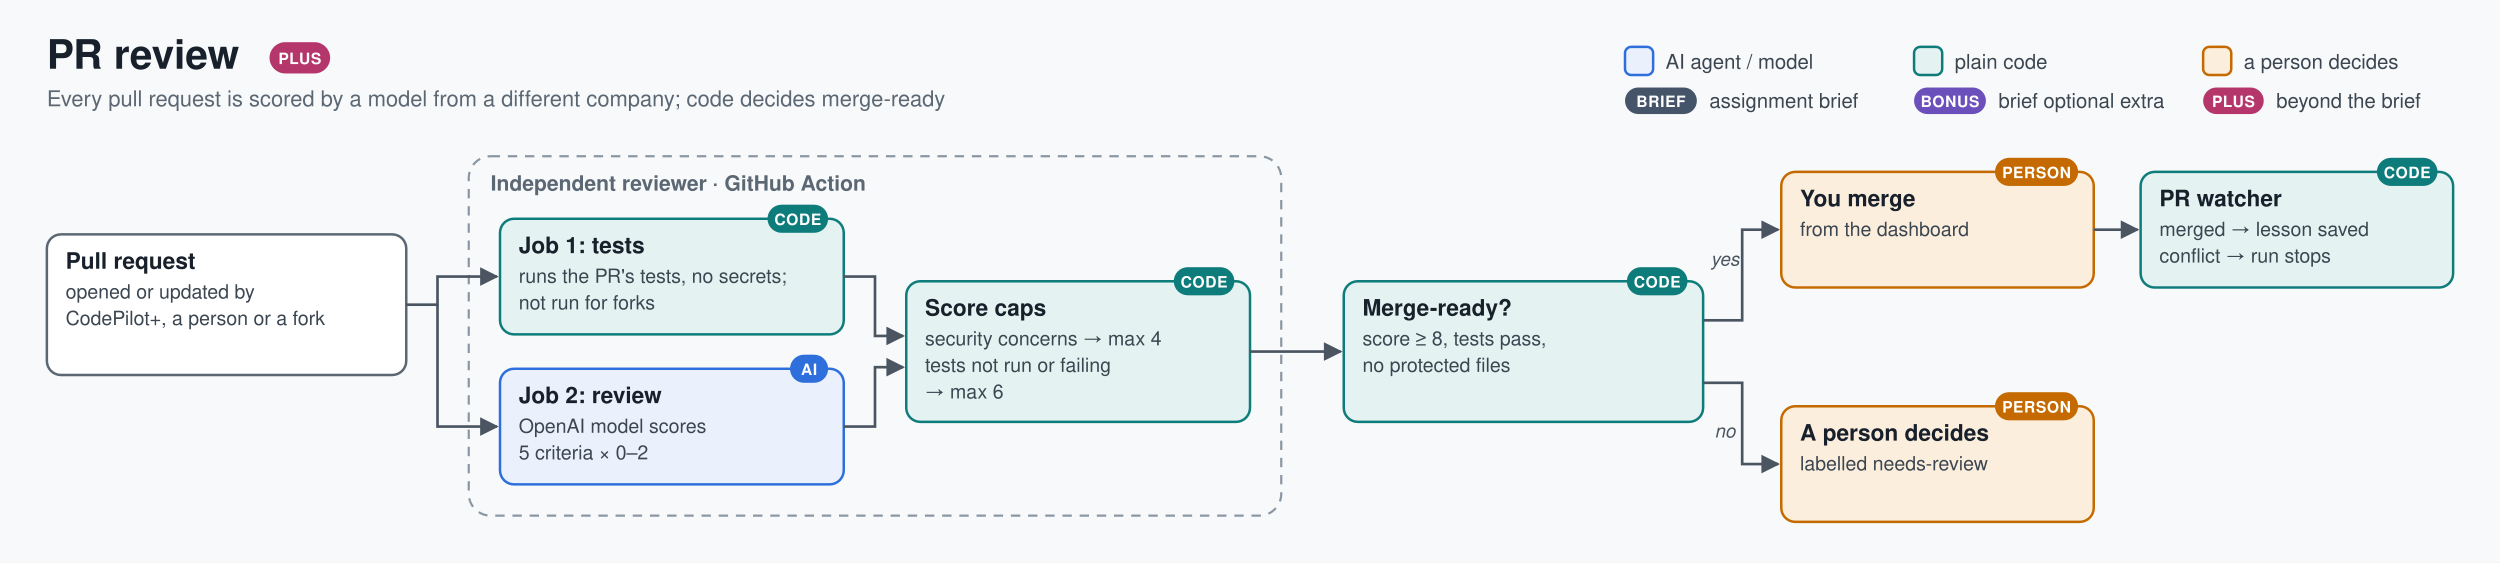
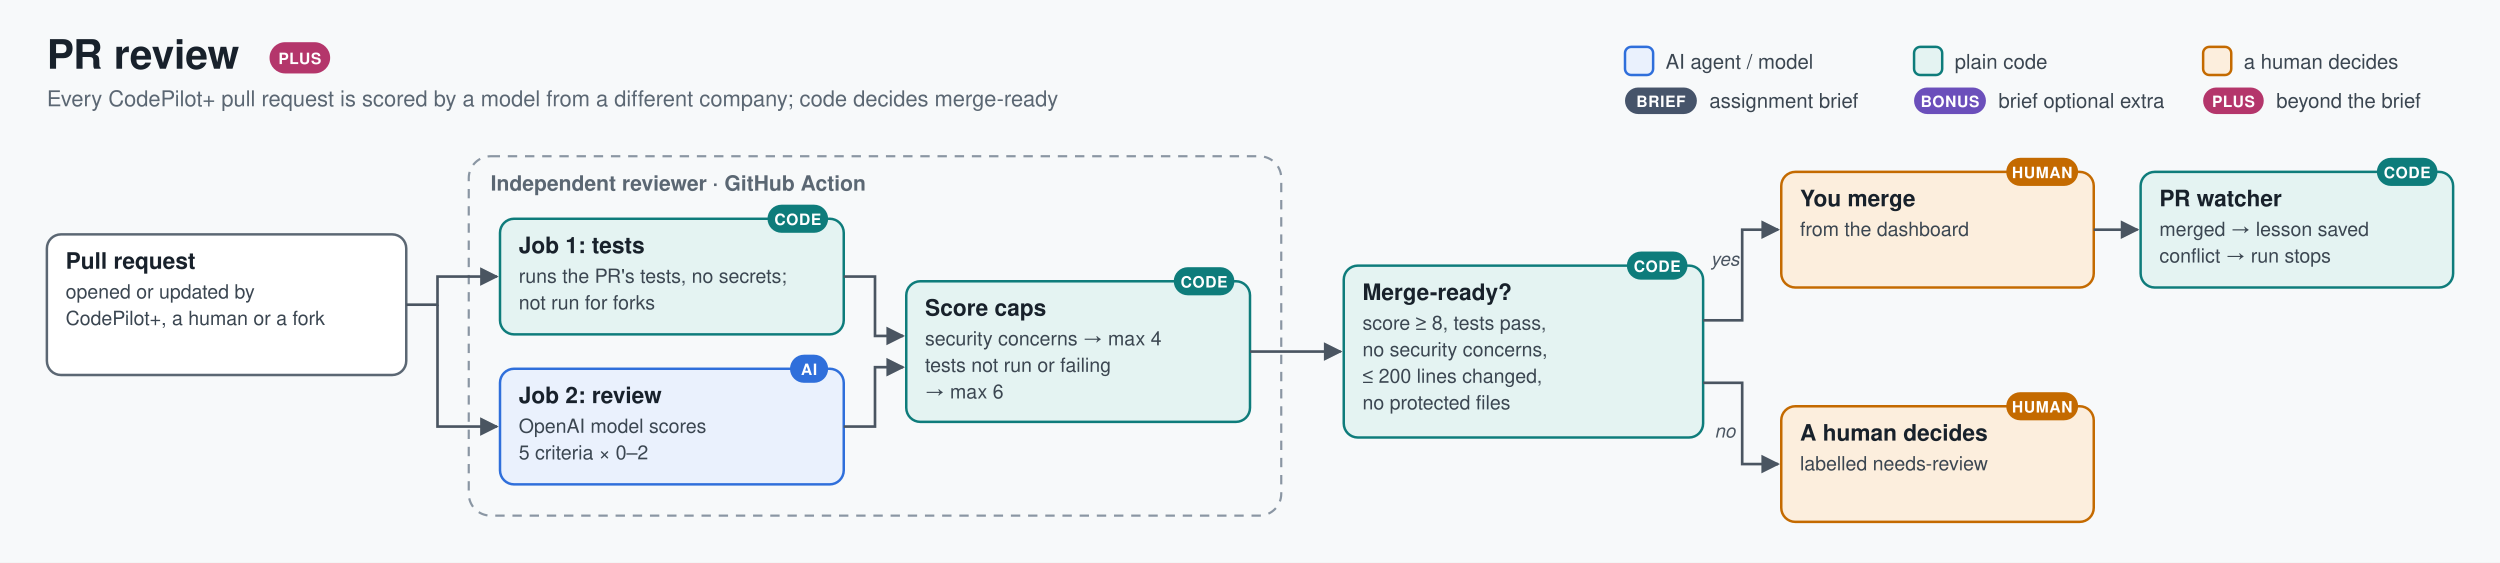
<svg xmlns="http://www.w3.org/2000/svg" viewBox="0 0 1600 360" width="1600" height="360" font-family="-apple-system, 'Segoe UI', Helvetica, Arial, sans-serif">
  <defs>
    <marker id="ah" viewBox="0 0 10 10" refX="9" refY="5" markerWidth="7" markerHeight="7" orient="auto-start-reverse">
      <path d="M0,0 L10,5 L0,10 z" fill="#4A5561" />
    </marker>
    <style>
.h1{font-size:26px;font-weight:700;fill:#18212B} .sub{font-size:14px;fill:#5B6773}
.t{font-size:14.5px;font-weight:650;fill:#18212B} .s{font-size:12.5px;fill:#3B4651}
.f{font-size:13.5px;font-weight:650;fill:#5B6773} .tag{font-size:10px;font-weight:700;fill:#fff;letter-spacing:.04em}
.al{font-size:12px;fill:#4A5561;font-style:italic} .lg{font-size:13px;fill:#3B4651}
</style>
  </defs>
  <rect width="1600" height="360" fill="#F7F9FA" />
  <text x="30" y="44" class="h1">PR review</text>
  <rect x="172.5" y="27" width="38.8" height="20" rx="10" fill="#B4366B" />
  <text x="191.9" y="41" class="tag" text-anchor="middle">PLUS</text>
-   <text x="30" y="68" class="sub">Every pull request is scored by a model from a different company; code decides merge-ready</text>
+   <text x="30" y="68" class="sub">Every CodePilot+ pull request is scored by a model from a different company; code decides merge-ready</text>
  <rect x="1040" y="30" width="18" height="18" rx="4" fill="#EAF1FD" stroke="#2F6FDB" stroke-width="1.6" />
  <text x="1066" y="44" class="lg">AI agent / model</text>
  <rect x="1225" y="30" width="18" height="18" rx="4" fill="#E4F3F2" stroke="#0E7C7B" stroke-width="1.6" />
  <text x="1251" y="44" class="lg">plain code</text>
  <rect x="1410" y="30" width="18" height="18" rx="4" fill="#FCEEDD" stroke="#C46A00" stroke-width="1.6" />
-   <text x="1436" y="44" class="lg">a person decides</text>
+   <text x="1436" y="44" class="lg">a human decides</text>
  <rect x="1040" y="56" width="46.0" height="17" rx="8.5" fill="#46546A" />
  <text x="1063.0" y="68.5" class="tag" text-anchor="middle">BRIEF</text>
  <text x="1094.0" y="69" class="lg">assignment brief</text>
  <rect x="1225" y="56" width="46.0" height="17" rx="8.5" fill="#6B4FBB" />
  <text x="1248.0" y="68.5" class="tag" text-anchor="middle">BONUS</text>
  <text x="1279.0" y="69" class="lg">brief optional extra</text>
  <rect x="1410" y="56" width="38.8" height="17" rx="8.5" fill="#B4366B" />
  <text x="1429.4" y="68.5" class="tag" text-anchor="middle">PLUS</text>
  <text x="1456.8" y="69" class="lg">beyond the brief</text>
  <rect x="30" y="150" width="230" height="90" rx="9" fill="#FFFFFF" stroke="#5B6773" stroke-width="1.6" />
  <text x="42" y="172" class="t">Pull request</text>
  <text x="42" y="191" class="s">opened or updated by</text>
-   <text x="42" y="208" class="s">CodePilot+, a person or a fork</text>
+   <text x="42" y="208" class="s">CodePilot+, a human or a fork</text>
  <rect x="300" y="100" width="520" height="230" rx="14" fill="none" stroke="#8A96A3" stroke-width="1.4" stroke-dasharray="6 5" />
  <text x="314" y="122" class="f">Independent reviewer · GitHub Action</text>
  <rect x="320" y="140" width="220" height="74" rx="9" fill="#E4F3F2" stroke="#0E7C7B" stroke-width="1.6" />
  <text x="332" y="162" class="t">Job 1: tests</text>
  <rect x="491.2" y="131" width="38.8" height="18" rx="9" fill="#0E7C7B" />
  <text x="510.6" y="144" class="tag" text-anchor="middle">CODE</text>
  <text x="332" y="181" class="s">runs the PR's tests, no secrets;</text>
  <text x="332" y="198" class="s">not run for forks</text>
  <rect x="320" y="236" width="220" height="74" rx="9" fill="#EAF1FD" stroke="#2F6FDB" stroke-width="1.6" />
  <text x="332" y="258" class="t">Job 2: review</text>
  <rect x="505.6" y="227" width="24.4" height="18" rx="9" fill="#2F6FDB" />
  <text x="517.8" y="240" class="tag" text-anchor="middle">AI</text>
  <text x="332" y="277" class="s">OpenAI model scores</text>
  <text x="332" y="294" class="s">5 criteria × 0–2</text>
  <rect x="580" y="180" width="220" height="90" rx="9" fill="#E4F3F2" stroke="#0E7C7B" stroke-width="1.6" />
  <text x="592" y="202" class="t">Score caps</text>
  <rect x="751.2" y="171" width="38.8" height="18" rx="9" fill="#0E7C7B" />
  <text x="770.6" y="184" class="tag" text-anchor="middle">CODE</text>
  <text x="592" y="221" class="s">security concerns → max 4</text>
  <text x="592" y="238" class="s">tests not run or failing</text>
  <text x="592" y="255" class="s">→ max 6</text>
  <path d="M 260,195 L 280,195 L 280,177 L 318,177" fill="none" stroke="#4A5561" stroke-width="1.7" marker-end="url(#ah)" />
  <path d="M 280,195 L 280,273 L 318,273" fill="none" stroke="#4A5561" stroke-width="1.7" marker-end="url(#ah)" />
  <path d="M 540,177 L 560,177 L 560,215 L 578,215" fill="none" stroke="#4A5561" stroke-width="1.7" marker-end="url(#ah)" />
  <path d="M 540,273 L 560,273 L 560,235 L 578,235" fill="none" stroke="#4A5561" stroke-width="1.7" marker-end="url(#ah)" />
-   <rect x="860" y="180" width="230" height="90" rx="9" fill="#E4F3F2" stroke="#0E7C7B" stroke-width="1.6" />
-   <text x="872" y="202" class="t">Merge-ready?</text>
-   <rect x="1041.2" y="171" width="38.8" height="18" rx="9" fill="#0E7C7B" />
-   <text x="1060.6" y="184" class="tag" text-anchor="middle">CODE</text>
-   <text x="872" y="221" class="s">score ≥ 8, tests pass,</text>
-   <text x="872" y="238" class="s">no protected files</text>
+   <rect x="860" y="170" width="230" height="110" rx="9" fill="#E4F3F2" stroke="#0E7C7B" stroke-width="1.6" />
+   <text x="872" y="192" class="t">Merge-ready?</text>
+   <rect x="1041.2" y="161" width="38.8" height="18" rx="9" fill="#0E7C7B" />
+   <text x="1060.6" y="174" class="tag" text-anchor="middle">CODE</text>
+   <text x="872" y="211" class="s">score ≥ 8, tests pass,</text>
+   <text x="872" y="228" class="s">no security concerns,</text>
+   <text x="872" y="245" class="s">≤ 200 lines changed,</text>
+   <text x="872" y="262" class="s">no protected files</text>
  <path d="M 800,225 L 858,225" fill="none" stroke="#4A5561" stroke-width="1.7" marker-end="url(#ah)" />
  <rect x="1140" y="110" width="200" height="74" rx="9" fill="#FCEEDD" stroke="#C46A00" stroke-width="1.6" />
  <text x="1152" y="132" class="t">You merge</text>
-   <rect x="1276.8" y="101" width="53.2" height="18" rx="9" fill="#C46A00" />
-   <text x="1303.4" y="114" class="tag" text-anchor="middle">PERSON</text>
+   <rect x="1284.0" y="101" width="46.0" height="18" rx="9" fill="#C46A00" />
+   <text x="1307.0" y="114" class="tag" text-anchor="middle">HUMAN</text>
  <text x="1152" y="151" class="s">from the dashboard</text>
  <rect x="1370" y="110" width="200" height="74" rx="9" fill="#E4F3F2" stroke="#0E7C7B" stroke-width="1.6" />
  <text x="1382" y="132" class="t">PR watcher</text>
  <rect x="1521.2" y="101" width="38.8" height="18" rx="9" fill="#0E7C7B" />
  <text x="1540.6" y="114" class="tag" text-anchor="middle">CODE</text>
  <text x="1382" y="151" class="s">merged → lesson saved</text>
  <text x="1382" y="168" class="s">conflict → run stops</text>
  <rect x="1140" y="260" width="200" height="74" rx="9" fill="#FCEEDD" stroke="#C46A00" stroke-width="1.6" />
-   <text x="1152" y="282" class="t">A person decides</text>
-   <rect x="1276.8" y="251" width="53.2" height="18" rx="9" fill="#C46A00" />
-   <text x="1303.4" y="264" class="tag" text-anchor="middle">PERSON</text>
+   <text x="1152" y="282" class="t">A human decides</text>
+   <rect x="1284.0" y="251" width="46.0" height="18" rx="9" fill="#C46A00" />
+   <text x="1307.0" y="264" class="tag" text-anchor="middle">HUMAN</text>
  <text x="1152" y="301" class="s">labelled needs-review</text>
  <path d="M 1090,205 L 1115,205 L 1115,147 L 1138,147" fill="none" stroke="#4A5561" stroke-width="1.7" marker-end="url(#ah)" />
  <text x="1104" y="170" class="al" text-anchor="middle">yes</text>
  <path d="M 1090,245 L 1115,245 L 1115,297 L 1138,297" fill="none" stroke="#4A5561" stroke-width="1.7" marker-end="url(#ah)" />
  <text x="1104" y="280" class="al" text-anchor="middle">no</text>
  <path d="M 1340,147 L 1368,147" fill="none" stroke="#4A5561" stroke-width="1.7" marker-end="url(#ah)" />
</svg>
